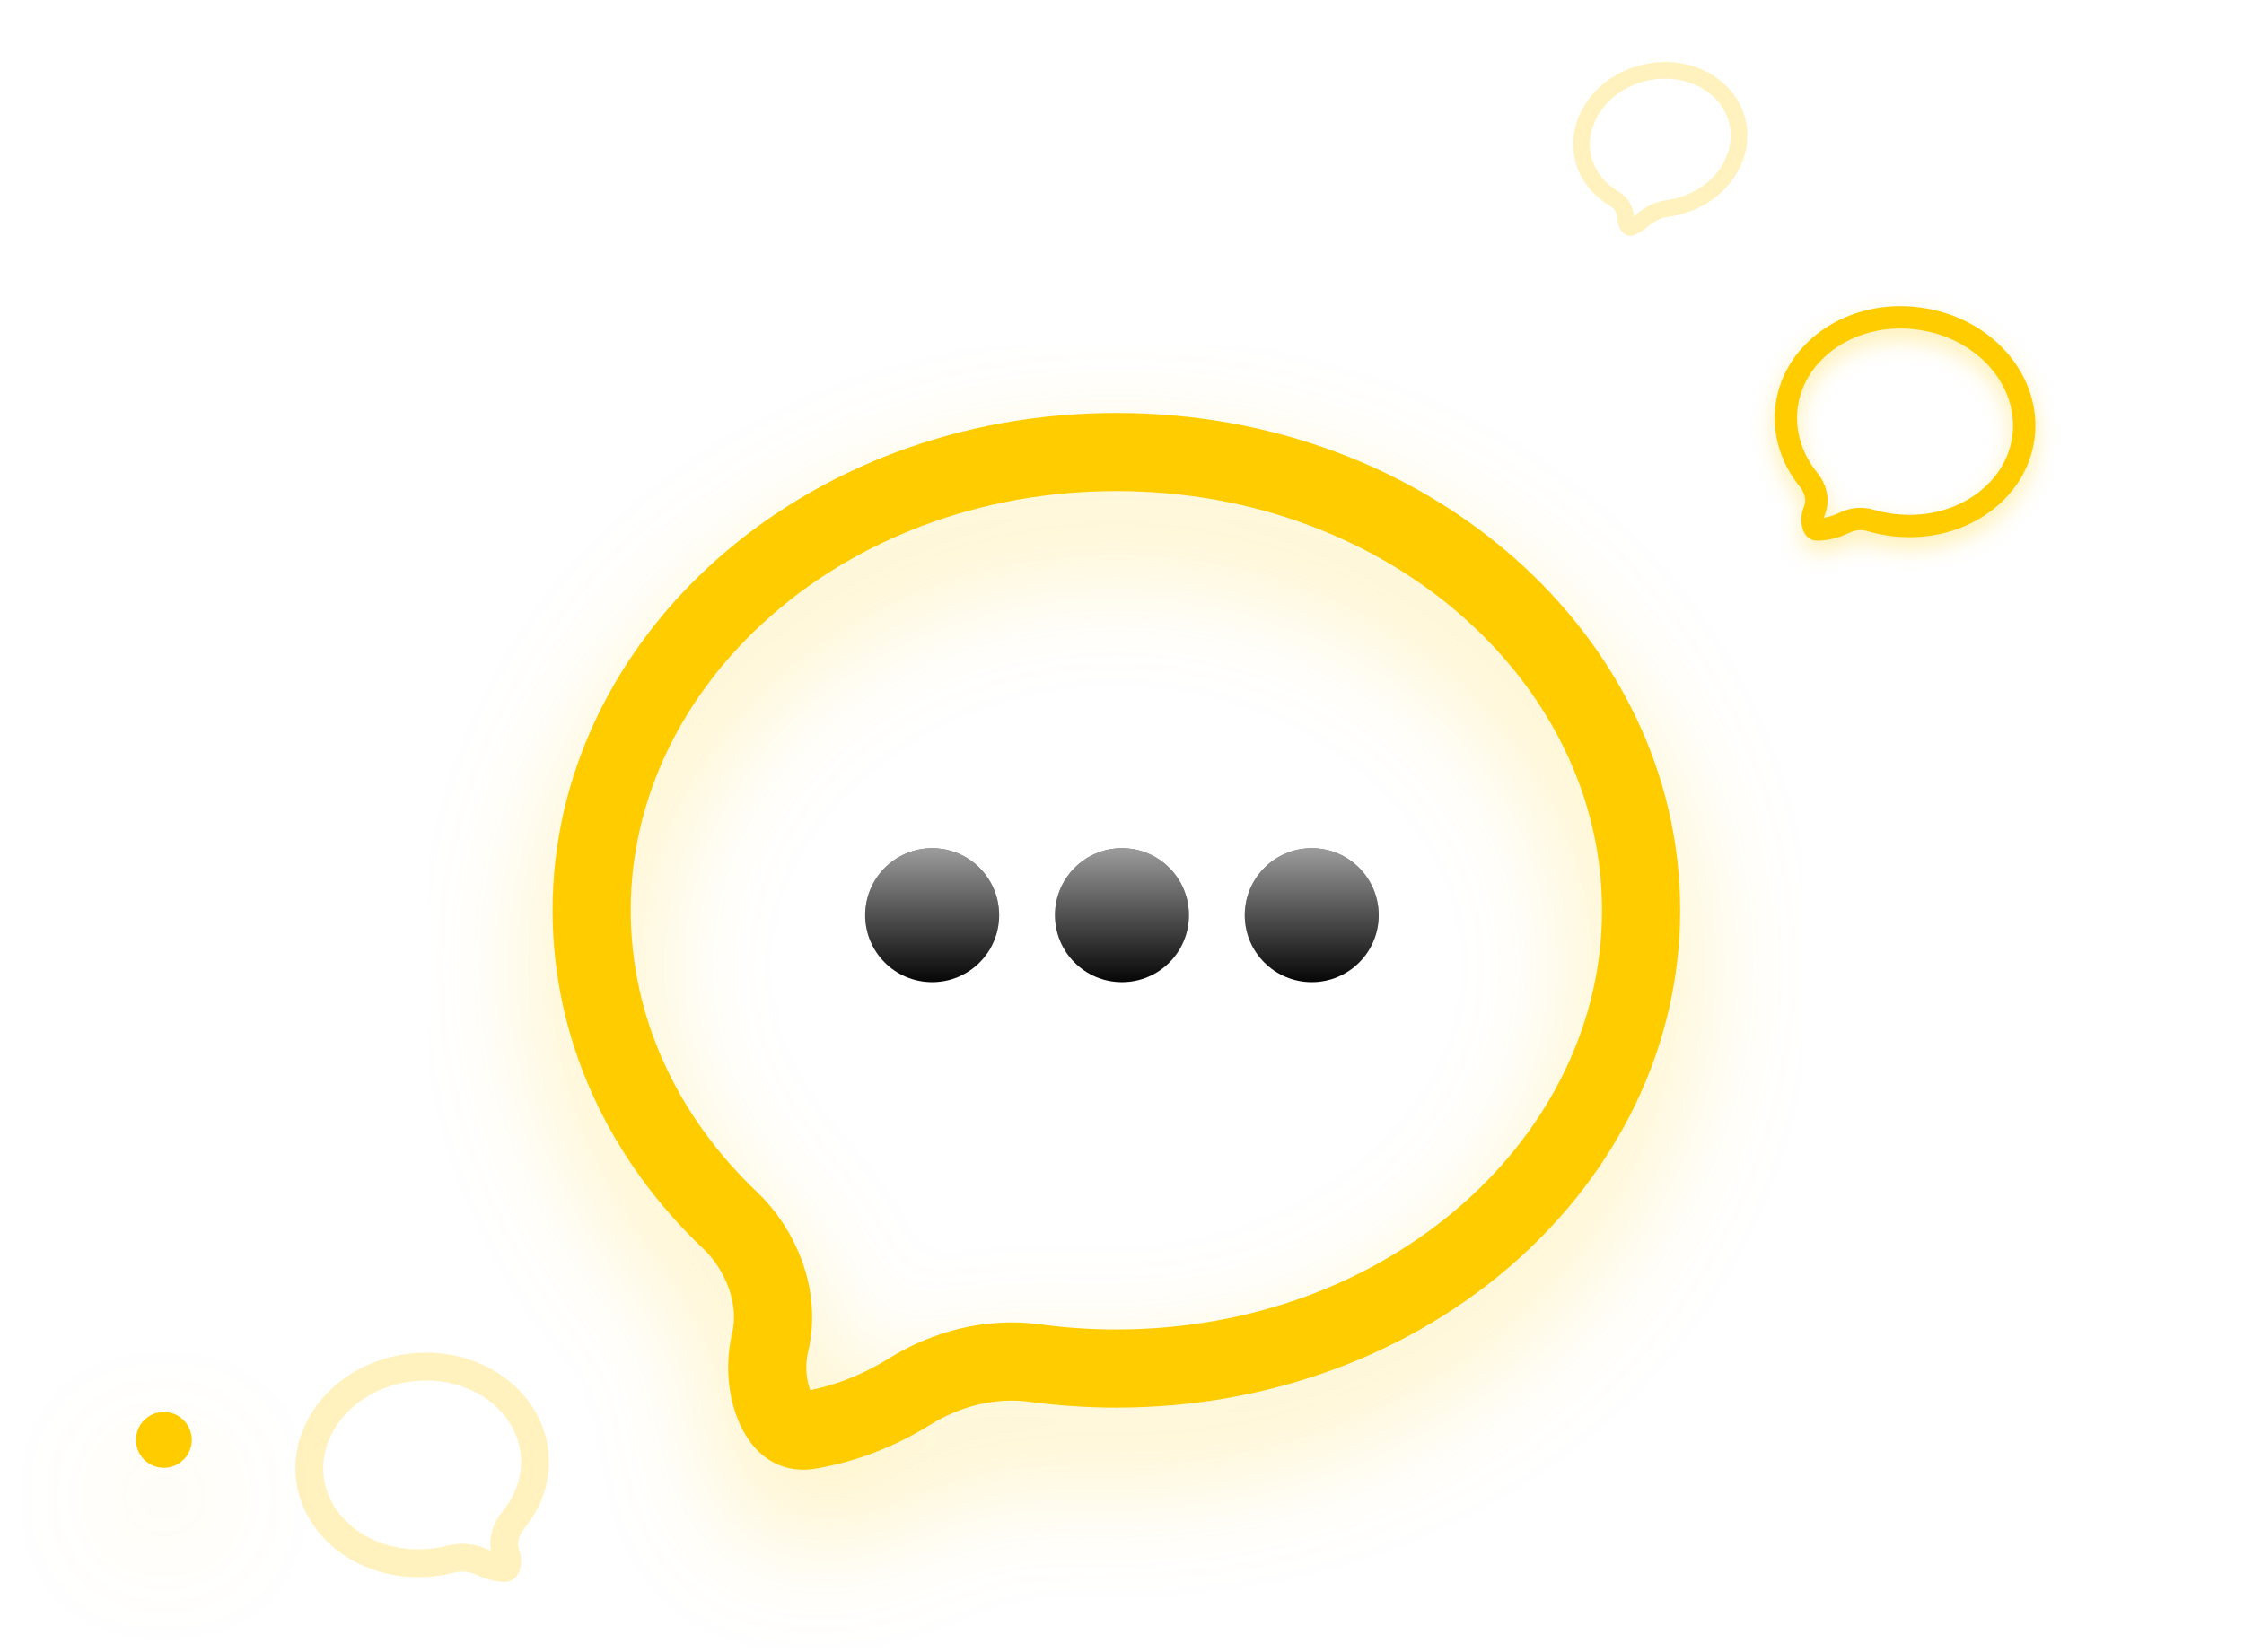
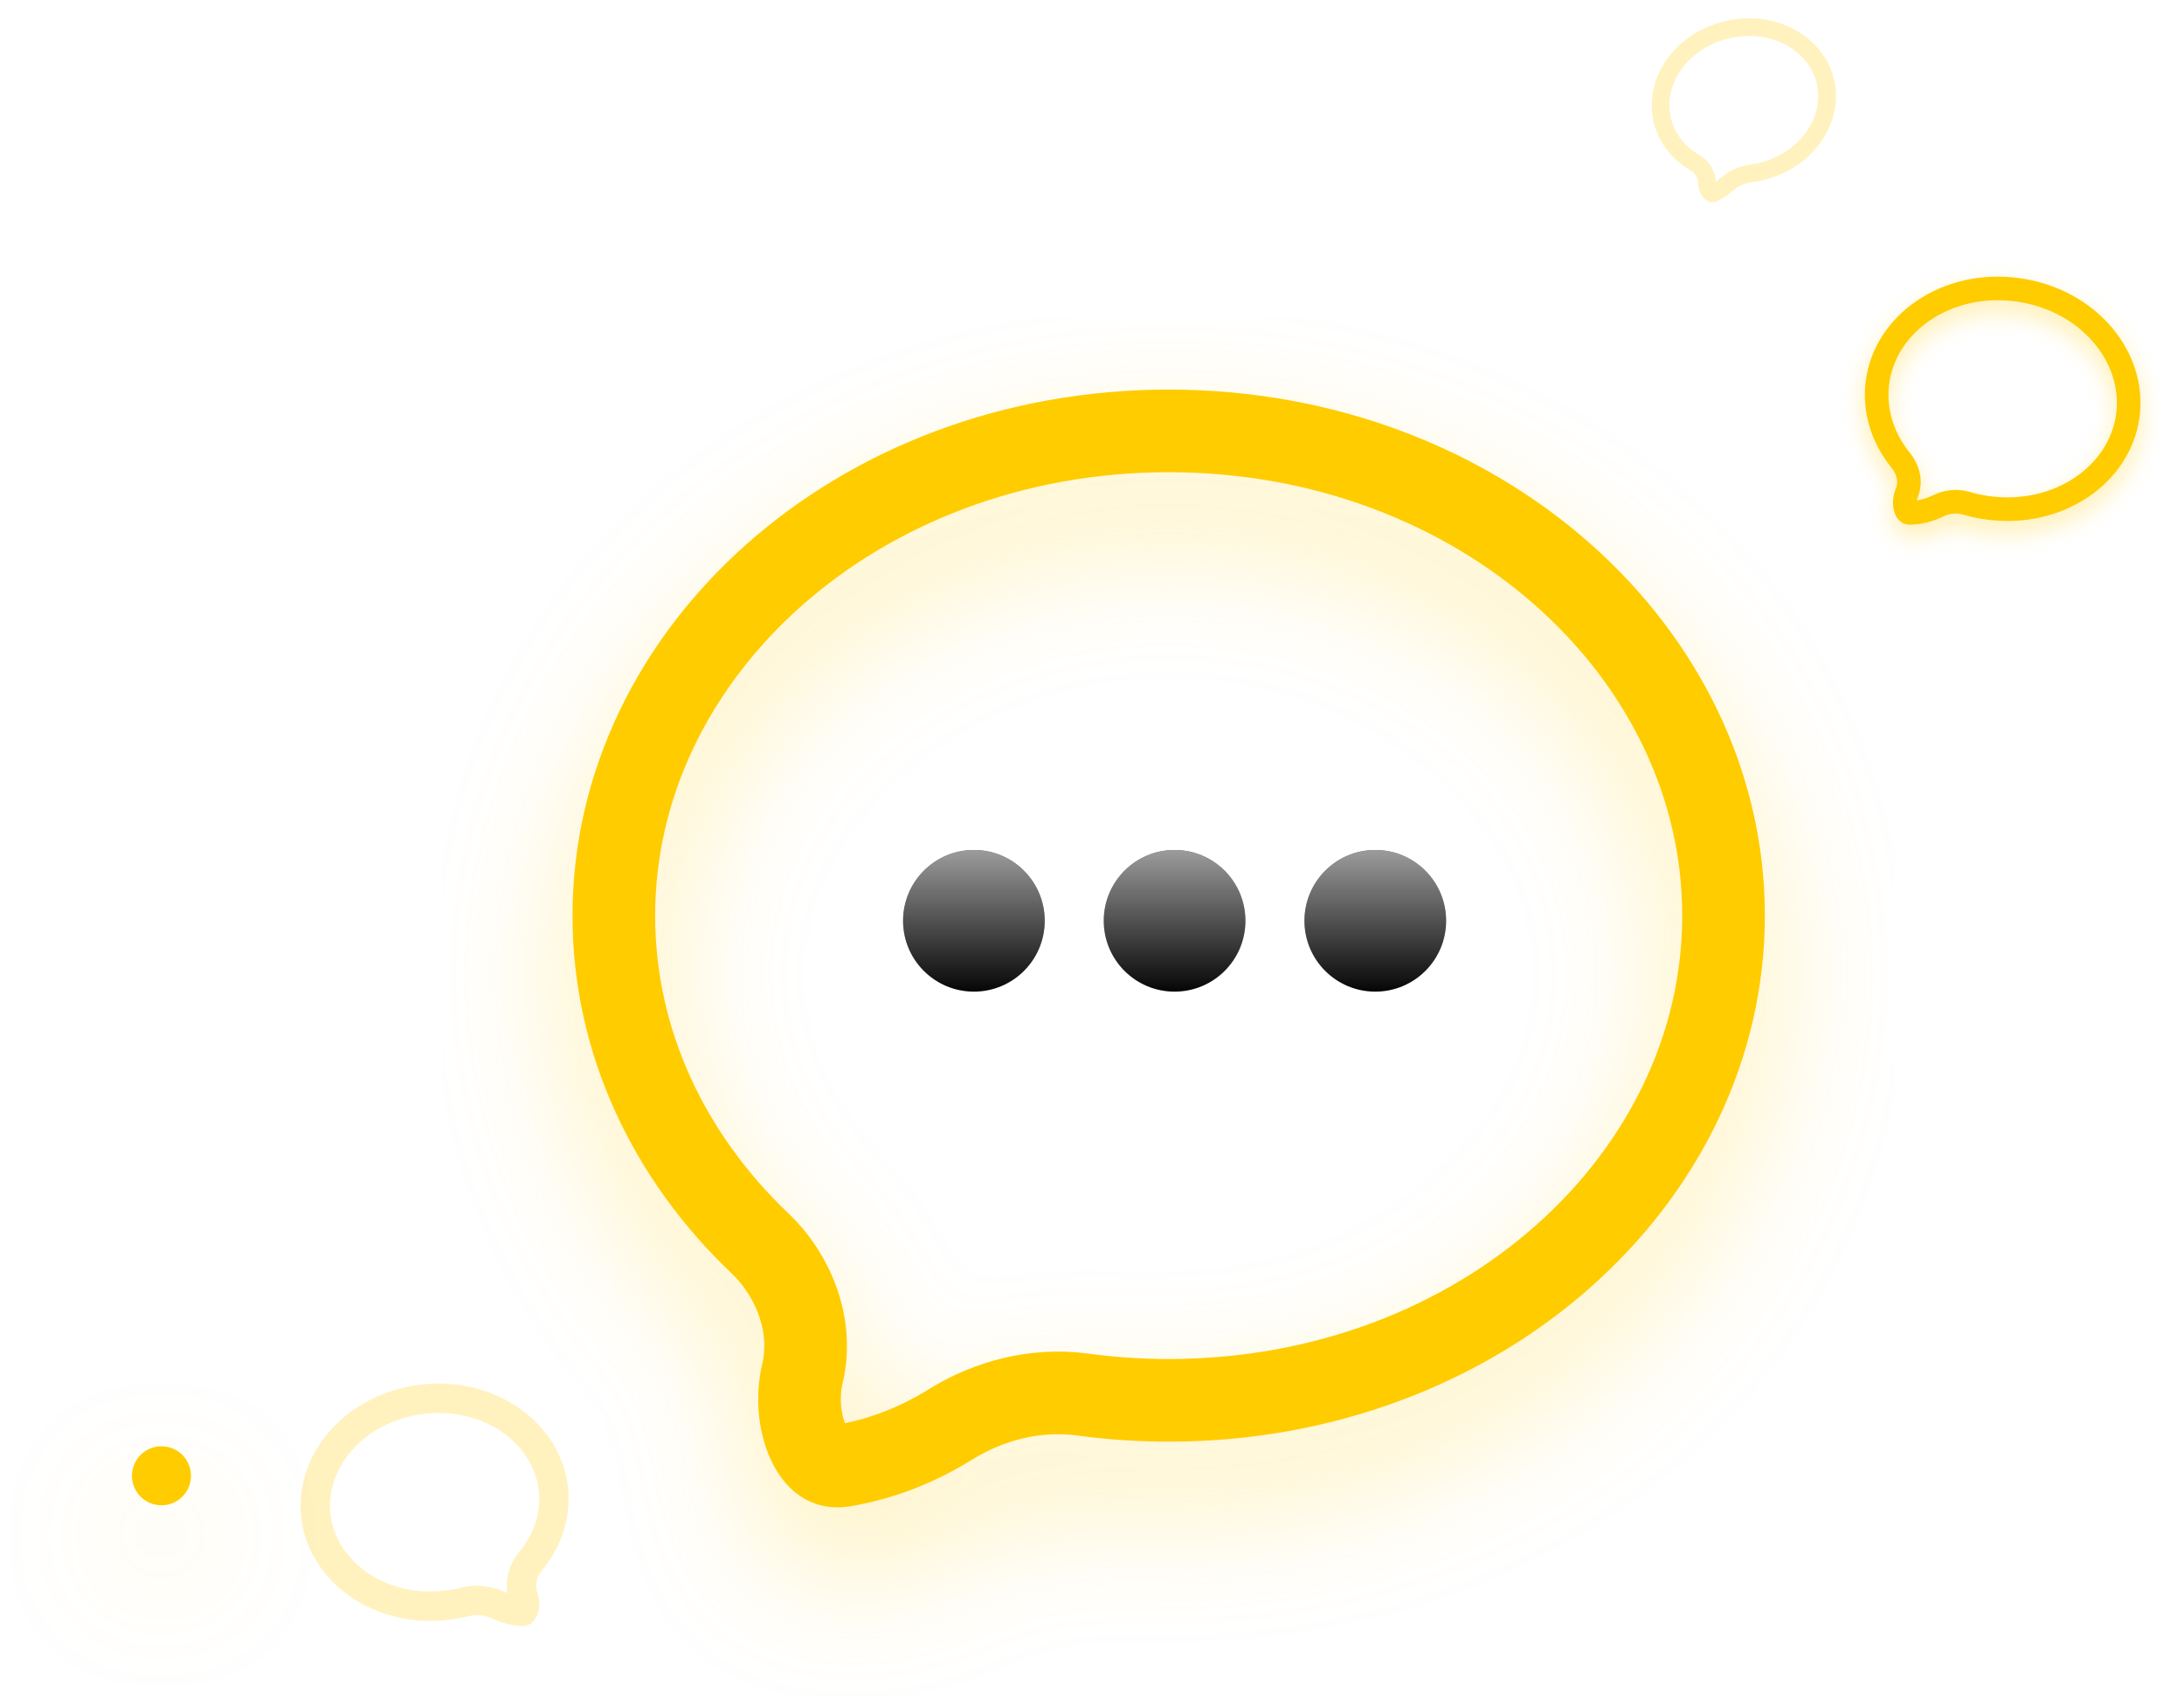
- <svg xmlns="http://www.w3.org/2000/svg" width="201" height="148" viewBox="0 0 201 148" fill="none">
+ <svg xmlns="http://www.w3.org/2000/svg" width="185" height="144" viewBox="0 0 185 144" fill="none">
  <g filter="url(#filter0_d)">
-     <path d="M65.397 109.34C57.643 101.973 52.996 92.207 52.996 81.56C52.996 59.282 73.615 40.5 99.996 40.5C126.378 40.5 146.996 59.282 146.996 81.56C146.996 103.838 126.378 122.62 99.996 122.62C97.523 122.62 95.096 122.453 92.729 122.132C88.712 121.587 84.758 122.647 81.501 124.667C78.618 126.455 75.607 127.603 72.452 128.141C71.303 128.337 70.396 127.922 69.626 126.49C68.777 124.911 68.455 122.526 68.976 120.322C69.962 116.15 68.098 111.906 65.397 109.34Z" stroke="#FFCC00" stroke-width="7" />
+     <path d="M64.397 105.34C56.643 97.973 51.996 88.207 51.996 77.56C51.996 55.282 72.615 36.5 98.996 36.5C125.378 36.5 145.996 55.282 145.996 77.56C145.996 99.838 125.378 118.62 98.996 118.62C96.523 118.62 94.096 118.453 91.729 118.132C87.712 117.587 83.758 118.647 80.501 120.667C77.618 122.455 74.607 123.603 71.452 124.141C70.303 124.337 69.396 123.922 68.626 122.49C67.777 120.911 67.455 118.526 67.976 116.322C68.962 112.15 67.098 107.906 64.397 105.34Z" stroke="#FFCC00" stroke-width="7" />
  </g>
  <g filter="url(#filter1_d)">
-     <path d="M162.487 45.839C162.509 45.783 162.53 45.726 162.551 45.669C162.92 44.658 162.546 43.663 162.014 43.006C160.473 41.108 159.717 38.762 160.038 36.363C160.706 31.373 165.902 27.743 171.877 28.544C177.853 29.344 181.911 34.212 181.243 39.202C180.575 44.191 175.379 47.821 169.403 47.021C168.764 46.936 168.144 46.802 167.55 46.627C166.745 46.389 165.903 46.495 165.191 46.844C164.397 47.233 163.595 47.429 162.777 47.443C162.671 47.445 162.628 47.418 162.598 47.394C162.556 47.359 162.488 47.277 162.432 47.115C162.314 46.772 162.32 46.269 162.487 45.839Z" stroke="#FFCC00" stroke-width="2" />
+     <path d="M161.487 41.839C161.509 41.783 161.53 41.726 161.551 41.669C161.92 40.658 161.546 39.663 161.014 39.006C159.473 37.108 158.717 34.762 159.038 32.363C159.706 27.373 164.902 23.743 170.877 24.544C176.853 25.344 180.911 30.212 180.243 35.202C179.575 40.191 174.379 43.821 168.403 43.021C167.764 42.936 167.144 42.802 166.55 42.627C165.745 42.389 164.903 42.495 164.191 42.844C163.397 43.233 162.595 43.429 161.777 43.443C161.671 43.445 161.628 43.418 161.598 43.394C161.556 43.359 161.488 43.277 161.432 43.115C161.314 42.772 161.32 42.269 161.487 41.839Z" stroke="#FFCC00" stroke-width="2" />
  </g>
-   <path opacity="0.25" d="M45.924 136.268C47.394 134.504 48.13 132.321 47.868 130.078C47.321 125.4 42.497 121.86 36.794 122.527C31.091 123.193 27.212 127.75 27.759 132.428C28.305 137.106 33.13 140.646 38.833 139.98C39.366 139.917 39.884 139.82 40.385 139.692C41.385 139.435 42.406 139.589 43.27 139.994C43.91 140.295 44.556 140.457 45.214 140.492C45.234 140.493 45.247 140.492 45.255 140.491C45.258 140.491 45.26 140.491 45.262 140.49C45.272 140.482 45.311 140.442 45.352 140.338C45.456 140.078 45.472 139.652 45.332 139.267C44.935 138.174 45.307 137.008 45.924 136.268Z" stroke="#FFCC00" stroke-width="2.493" />
-   <path opacity="0.25" d="M144.566 17.78C143.175 16.965 142.165 15.696 141.803 14.145C141.046 10.907 143.404 7.429 147.31 6.516C151.217 5.603 154.872 7.677 155.628 10.915C156.385 14.153 154.027 17.631 150.121 18.544C149.845 18.608 149.57 18.658 149.296 18.693C148.449 18.802 147.703 19.212 147.116 19.731C146.81 20.002 146.476 20.212 146.114 20.364C146.051 20.391 146.024 20.384 146.01 20.379C145.985 20.372 145.932 20.346 145.862 20.268C145.715 20.101 145.597 19.801 145.597 19.494C145.599 18.739 145.113 18.102 144.566 17.78Z" stroke="#FFCC00" stroke-width="1.5" />
-   <path d="M89.496 82C89.496 85.314 86.81 88 83.496 88C80.183 88 77.496 85.314 77.496 82C77.496 78.686 80.183 76 83.496 76C86.81 76 89.496 78.686 89.496 82Z" fill="#060606" />
-   <path d="M89.496 82C89.496 85.314 86.81 88 83.496 88C80.183 88 77.496 85.314 77.496 82C77.496 78.686 80.183 76 83.496 76C86.81 76 89.496 78.686 89.496 82Z" fill="url(#paint0_linear)" />
-   <path d="M106.496 82C106.496 85.314 103.81 88 100.496 88C97.183 88 94.496 85.314 94.496 82C94.496 78.686 97.183 76 100.496 76C103.81 76 106.496 78.686 106.496 82Z" fill="#060606" />
-   <path d="M106.496 82C106.496 85.314 103.81 88 100.496 88C97.183 88 94.496 85.314 94.496 82C94.496 78.686 97.183 76 100.496 76C103.81 76 106.496 78.686 106.496 82Z" fill="url(#paint1_linear)" />
-   <path d="M123.496 82C123.496 85.314 120.81 88 117.496 88C114.183 88 111.496 85.314 111.496 82C111.496 78.686 114.183 76 117.496 76C120.81 76 123.496 78.686 123.496 82Z" fill="#060606" />
-   <path d="M123.496 82C123.496 85.314 120.81 88 117.496 88C114.183 88 111.496 85.314 111.496 82C111.496 78.686 114.183 76 117.496 76C120.81 76 123.496 78.686 123.496 82Z" fill="url(#paint2_linear)" />
+   <path opacity="0.25" d="M44.924 132.268C46.394 130.504 47.13 128.321 46.868 126.078C46.321 121.4 41.497 117.86 35.794 118.527C30.091 119.193 26.212 123.75 26.759 128.428C27.305 133.106 32.13 136.646 37.833 135.98C38.366 135.917 38.884 135.82 39.385 135.692C40.385 135.435 41.406 135.589 42.27 135.994C42.91 136.295 43.556 136.457 44.214 136.492C44.234 136.493 44.247 136.492 44.255 136.491C44.258 136.491 44.26 136.491 44.262 136.49C44.272 136.482 44.311 136.442 44.352 136.338C44.456 136.078 44.472 135.652 44.332 135.267C43.935 134.174 44.307 133.008 44.924 132.268Z" stroke="#FFCC00" stroke-width="2.493" />
+   <path opacity="0.25" d="M143.566 13.78C142.175 12.965 141.165 11.696 140.803 10.145C140.046 6.907 142.404 3.429 146.31 2.516C150.217 1.603 153.872 3.677 154.628 6.915C155.385 10.153 153.027 13.631 149.121 14.544C148.845 14.608 148.57 14.658 148.296 14.693C147.449 14.802 146.703 15.212 146.116 15.731C145.81 16.002 145.476 16.212 145.114 16.364C145.051 16.391 145.024 16.384 145.01 16.379C144.985 16.372 144.932 16.346 144.862 16.268C144.715 16.101 144.597 15.801 144.597 15.494C144.599 14.739 144.113 14.102 143.566 13.78Z" stroke="#FFCC00" stroke-width="1.5" />
+   <path d="M88.496 78C88.496 81.314 85.81 84 82.496 84C79.183 84 76.496 81.314 76.496 78C76.496 74.686 79.183 72 82.496 72C85.81 72 88.496 74.686 88.496 78Z" fill="#060606" />
+   <path d="M88.496 78C88.496 81.314 85.81 84 82.496 84C79.183 84 76.496 81.314 76.496 78C76.496 74.686 79.183 72 82.496 72C85.81 72 88.496 74.686 88.496 78Z" fill="url(#paint0_linear)" />
+   <path d="M105.496 78C105.496 81.314 102.81 84 99.496 84C96.183 84 93.496 81.314 93.496 78C93.496 74.686 96.183 72 99.496 72C102.81 72 105.496 74.686 105.496 78Z" fill="#060606" />
+   <path d="M105.496 78C105.496 81.314 102.81 84 99.496 84C96.183 84 93.496 81.314 93.496 78C93.496 74.686 96.183 72 99.496 72C102.81 72 105.496 74.686 105.496 78Z" fill="url(#paint1_linear)" />
+   <path d="M122.496 78C122.496 81.314 119.81 84 116.496 84C113.183 84 110.496 81.314 110.496 78C110.496 74.686 113.183 72 116.496 72C119.81 72 122.496 74.686 122.496 78Z" fill="#060606" />
+   <path d="M122.496 78C122.496 81.314 119.81 84 116.496 84C113.183 84 110.496 81.314 110.496 78C110.496 74.686 113.183 72 116.496 72C119.81 72 122.496 74.686 122.496 78Z" fill="url(#paint2_linear)" />
  <g filter="url(#filter2_d)">
-     <circle cx="14.678" cy="129.012" r="2.5" transform="rotate(4.2378 14.6779 129.012)" fill="#FFCC00" />
+     <circle cx="13.678" cy="125.012" r="2.5" transform="rotate(4.2378 13.6779 125.012)" fill="#FFCC00" />
  </g>
  <defs>
-     <filter id="filter0_d" x="38.496" y="31" width="123" height="116.688" filterUnits="userSpaceOnUse" color-interpolation-filters="sRGB">
+     <filter id="filter0_d" x="37.496" y="27" width="123" height="116.688" filterUnits="userSpaceOnUse" color-interpolation-filters="sRGB">
      <feFlood flood-opacity="0" result="BackgroundImageFix" />
      <feColorMatrix in="SourceAlpha" type="matrix" values="0 0 0 0 0 0 0 0 0 0 0 0 0 0 0 0 0 0 127 0" />
      <feOffset dy="5" />
      <feGaussianBlur stdDeviation="5.5" />
      <feColorMatrix type="matrix" values="0 0 0 0 1 0 0 0 0 0.8 0 0 0 0 0 0 0 0 0.3 0" />
      <feBlend mode="normal" in2="BackgroundImageFix" result="effect1_dropShadow" />
      <feBlend mode="normal" in="SourceGraphic" in2="effect1_dropShadow" result="shape" />
    </filter>
-     <filter id="filter1_d" x="155.517" y="24.916" width="30.074" height="28.83" filterUnits="userSpaceOnUse" color-interpolation-filters="sRGB">
+     <filter id="filter1_d" x="154.517" y="20.916" width="30.074" height="28.83" filterUnits="userSpaceOnUse" color-interpolation-filters="sRGB">
      <feFlood flood-opacity="0" result="BackgroundImageFix" />
      <feColorMatrix in="SourceAlpha" type="matrix" values="0 0 0 0 0 0 0 0 0 0 0 0 0 0 0 0 0 0 127 0" />
      <feOffset dy="0.903" />
      <feGaussianBlur stdDeviation="0.993" />
      <feColorMatrix type="matrix" values="0 0 0 0 1 0 0 0 0 0.8 0 0 0 0 0 0 0 0 0.3 0" />
      <feBlend mode="normal" in2="BackgroundImageFix" result="effect1_dropShadow" />
      <feBlend mode="normal" in="SourceGraphic" in2="effect1_dropShadow" result="shape" />
    </filter>
-     <filter id="filter2_d" x="1" y="120.334" width="27.356" height="27.356" filterUnits="userSpaceOnUse" color-interpolation-filters="sRGB">
+     <filter id="filter2_d" x="0" y="116.334" width="27.356" height="27.356" filterUnits="userSpaceOnUse" color-interpolation-filters="sRGB">
      <feFlood flood-opacity="0" result="BackgroundImageFix" />
      <feColorMatrix in="SourceAlpha" type="matrix" values="0 0 0 0 0 0 0 0 0 0 0 0 0 0 0 0 0 0 127 0" />
      <feOffset dy="5" />
      <feGaussianBlur stdDeviation="5.5" />
      <feColorMatrix type="matrix" values="0 0 0 0 1 0 0 0 0 0.8 0 0 0 0 0 0 0 0 0.3 0" />
      <feBlend mode="normal" in2="BackgroundImageFix" result="effect1_dropShadow" />
      <feBlend mode="normal" in="SourceGraphic" in2="effect1_dropShadow" result="shape" />
    </filter>
-     <linearGradient id="paint0_linear" x1="117.496" y1="68" x2="117.496" y2="88" gradientUnits="userSpaceOnUse">
+     <linearGradient id="paint0_linear" x1="116.496" y1="64" x2="116.496" y2="84" gradientUnits="userSpaceOnUse">
      <stop stop-color="white" />
      <stop offset="1" stop-color="white" stop-opacity="0" />
    </linearGradient>
-     <linearGradient id="paint1_linear" x1="117.496" y1="68" x2="117.496" y2="88" gradientUnits="userSpaceOnUse">
+     <linearGradient id="paint1_linear" x1="116.496" y1="64" x2="116.496" y2="84" gradientUnits="userSpaceOnUse">
      <stop stop-color="white" />
      <stop offset="1" stop-color="white" stop-opacity="0" />
    </linearGradient>
-     <linearGradient id="paint2_linear" x1="117.496" y1="68" x2="117.496" y2="88" gradientUnits="userSpaceOnUse">
+     <linearGradient id="paint2_linear" x1="116.496" y1="64" x2="116.496" y2="84" gradientUnits="userSpaceOnUse">
      <stop stop-color="white" />
      <stop offset="1" stop-color="white" stop-opacity="0" />
    </linearGradient>
  </defs>
</svg>
